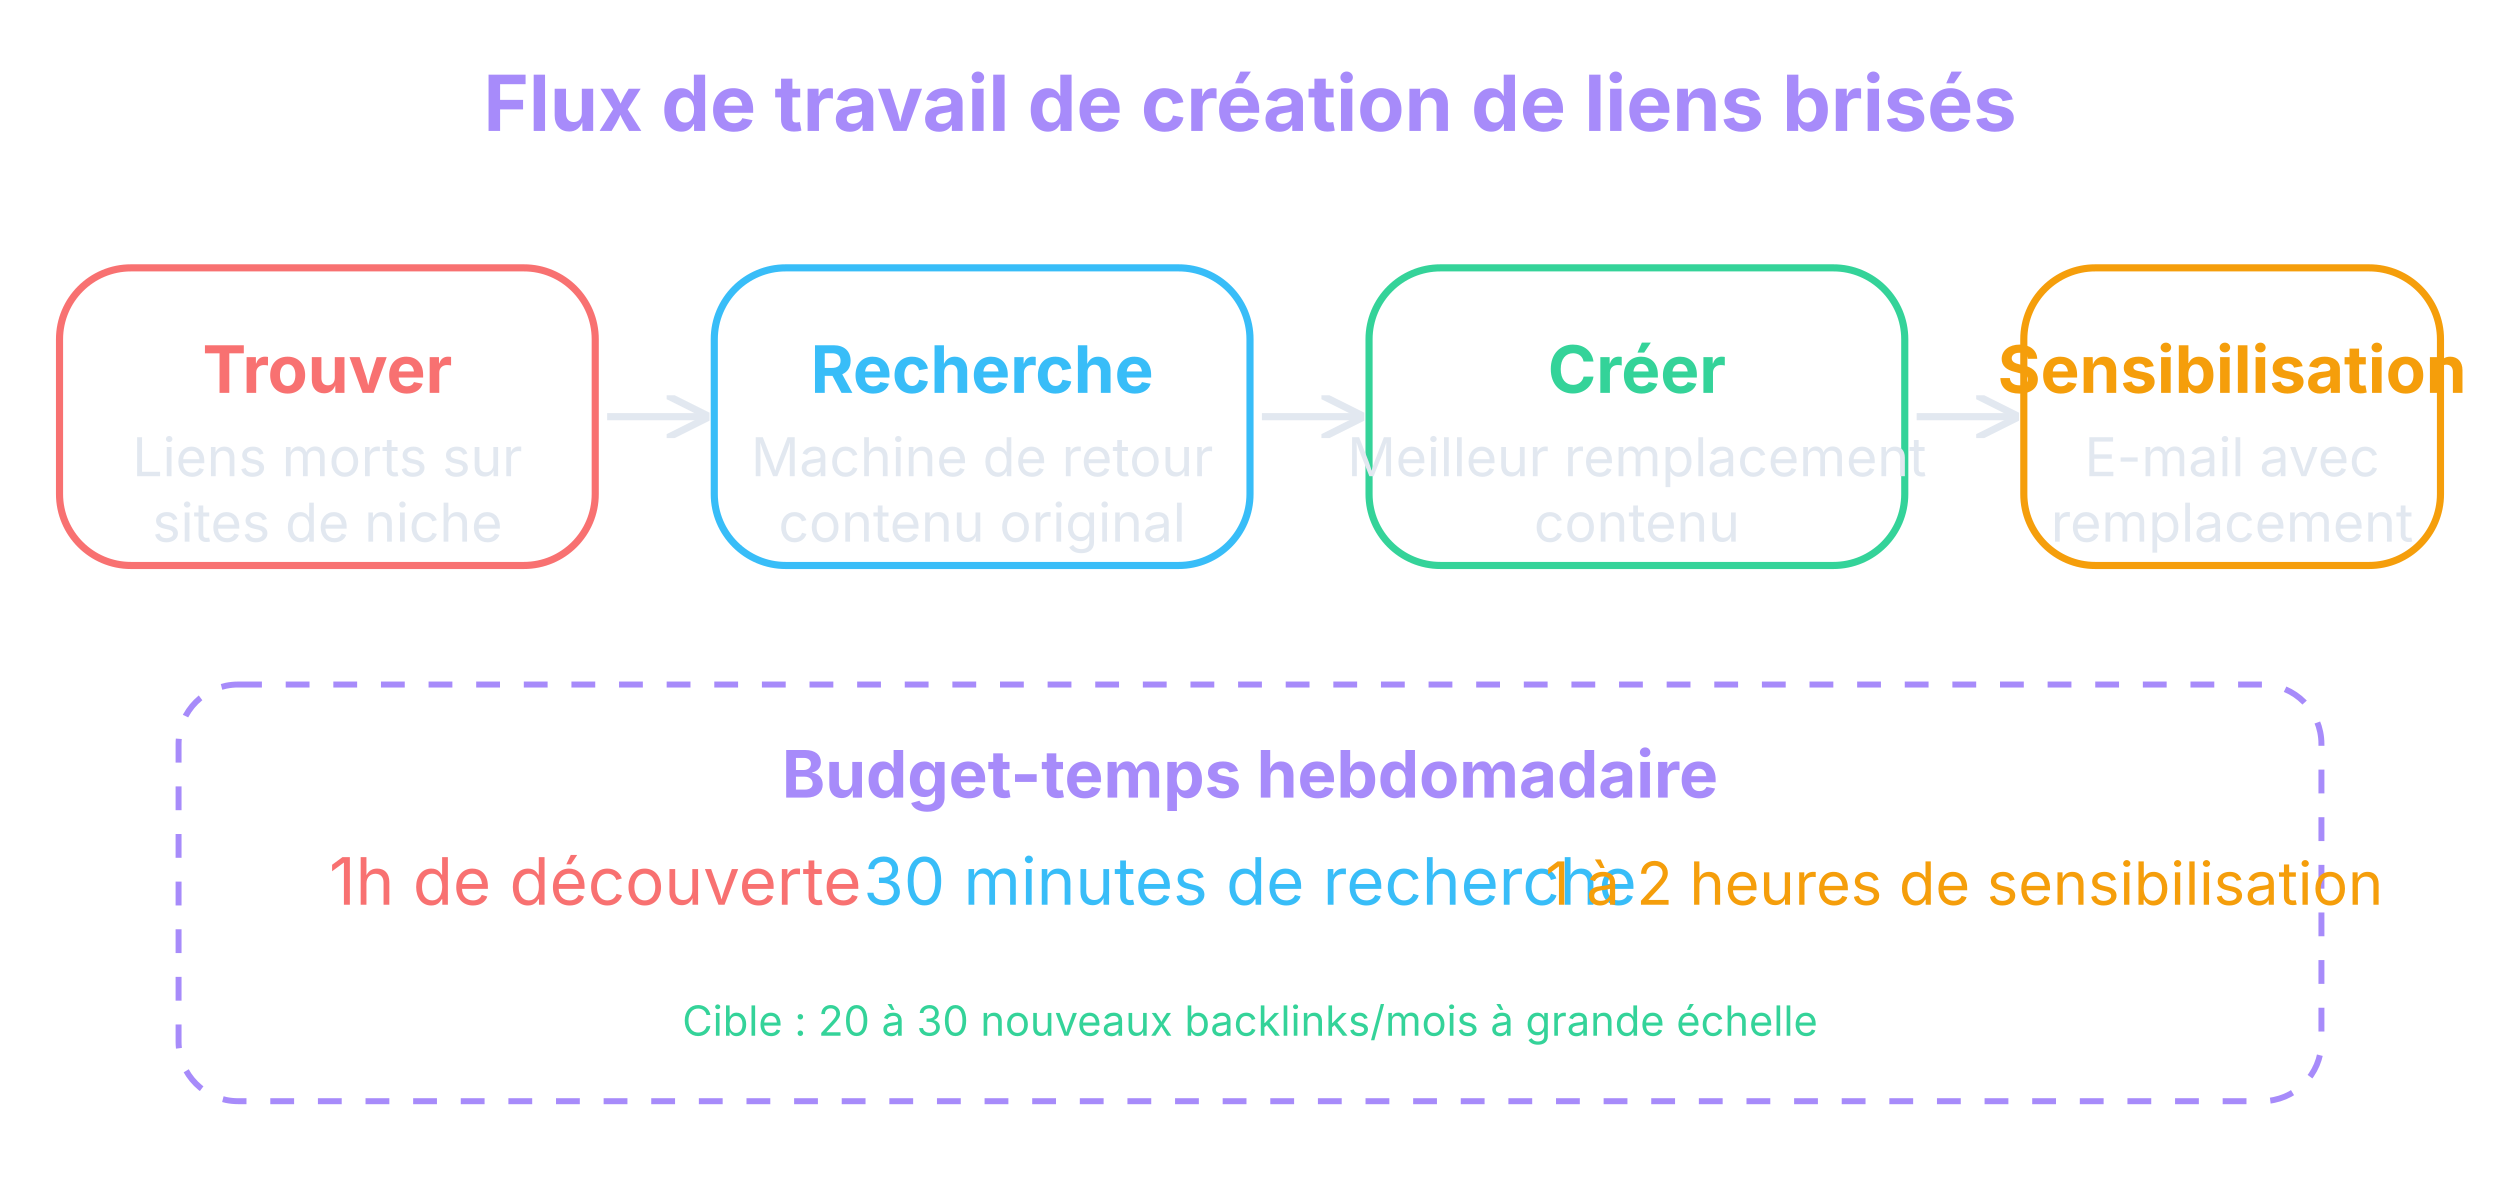
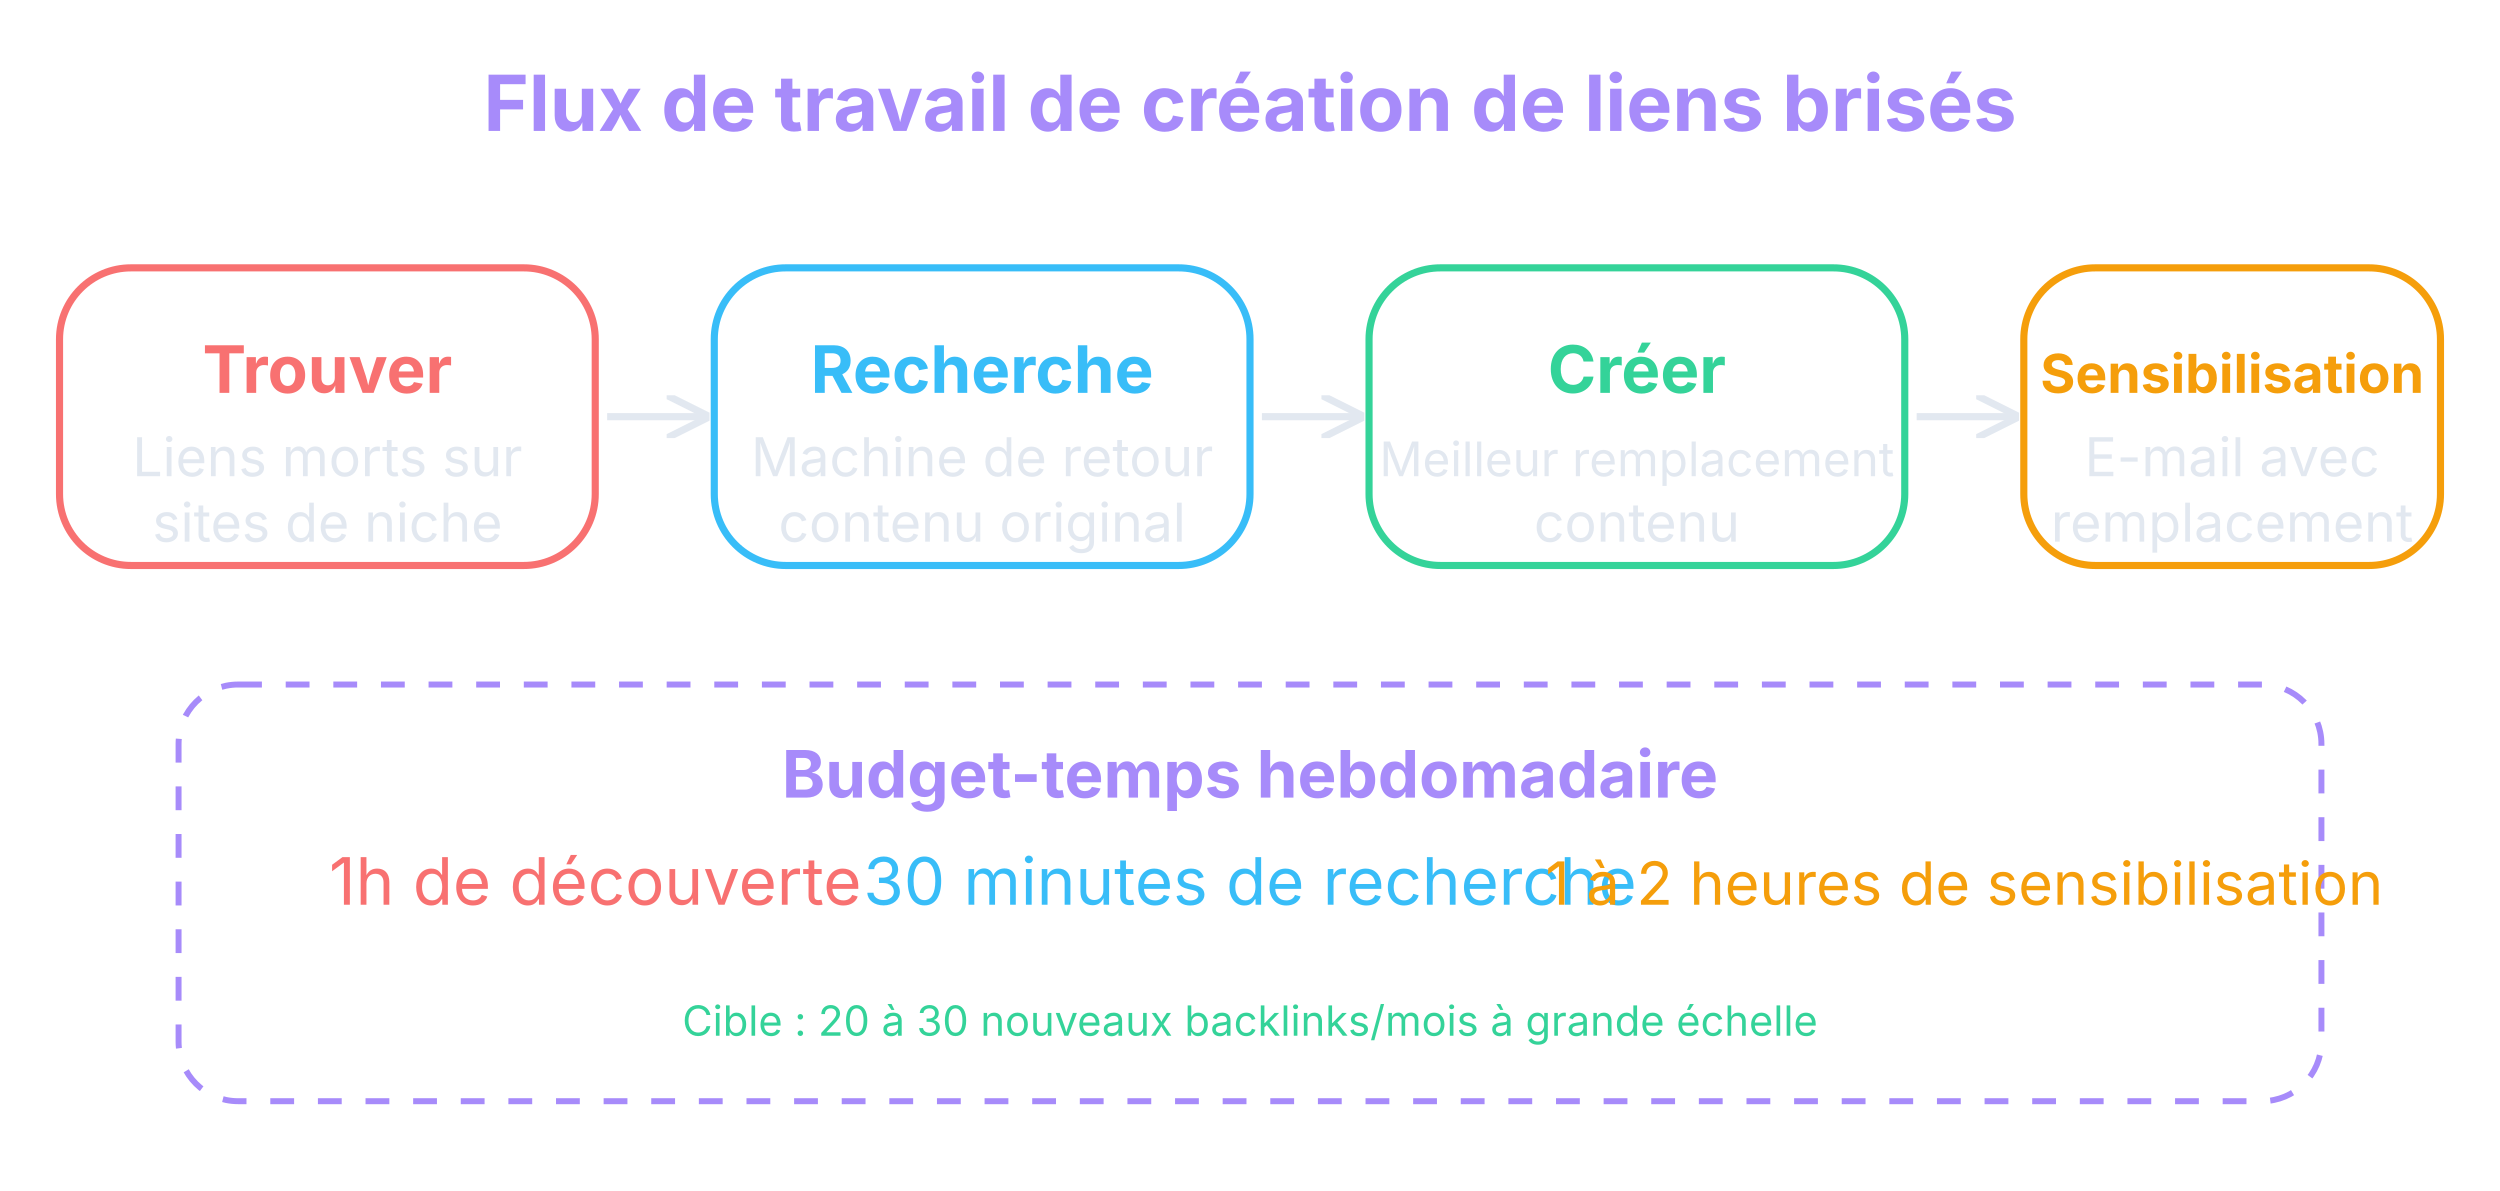
<svg xmlns="http://www.w3.org/2000/svg" viewBox="0 0 420 200" fill="none">
  <text x="210" y="22" text-anchor="middle" font-family="Inter, -apple-system, BlinkMacSystemFont, 'Segoe UI', Roboto, sans-serif" font-size="13" font-weight="bold" fill="#a78bfa">Flux de travail de création de liens brisés</text>
  <rect x="10" y="45" rx="12" width="90" height="50" stroke="#f87171" stroke-width="1.2" fill="none" />
  <text x="55" y="66" text-anchor="middle" font-family="Inter, -apple-system, BlinkMacSystemFont, 'Segoe UI', Roboto, sans-serif" font-size="11" font-weight="bold" fill="#f87171">Trouver</text>
  <text x="55" y="80" text-anchor="middle" font-family="Inter, -apple-system, BlinkMacSystemFont, 'Segoe UI', Roboto, sans-serif" font-size="9" fill="#e2e8f0">Liens morts sur</text>
  <text x="55" y="91" text-anchor="middle" font-family="Inter, -apple-system, BlinkMacSystemFont, 'Segoe UI', Roboto, sans-serif" font-size="9" fill="#e2e8f0">sites de niche</text>
  <path d="M102 70 L118 70" stroke="#e2e8f0" stroke-width="1.2" marker-end="url(#arrow)" />
  <rect x="120" y="45" rx="12" width="90" height="50" stroke="#38bdf8" stroke-width="1.2" fill="none" />
  <text x="165" y="66" text-anchor="middle" font-family="Inter, -apple-system, BlinkMacSystemFont, 'Segoe UI', Roboto, sans-serif" font-size="11" font-weight="bold" fill="#38bdf8">Recherche</text>
  <text x="165" y="80" text-anchor="middle" font-family="Inter, -apple-system, BlinkMacSystemFont, 'Segoe UI', Roboto, sans-serif" font-size="9" fill="#e2e8f0">Machine de retour</text>
  <text x="165" y="91" text-anchor="middle" font-family="Inter, -apple-system, BlinkMacSystemFont, 'Segoe UI', Roboto, sans-serif" font-size="9" fill="#e2e8f0">contenu original</text>
  <path d="M212 70 L228 70" stroke="#e2e8f0" stroke-width="1.2" marker-end="url(#arrow)" />
  <rect x="230" y="45" rx="12" width="90" height="50" stroke="#34d399" stroke-width="1.2" fill="none" />
  <text x="275" y="66" text-anchor="middle" font-family="Inter, -apple-system, BlinkMacSystemFont, 'Segoe UI', Roboto, sans-serif" font-size="11" font-weight="bold" fill="#34d399">Créer</text>
-   <text x="275" y="80" text-anchor="middle" font-family="Inter, -apple-system, BlinkMacSystemFont, 'Segoe UI', Roboto, sans-serif" font-size="9" fill="#e2e8f0">Meilleur remplacement</text>
+   <text x="275" y="80" text-anchor="middle" font-family="Inter, -apple-system, BlinkMacSystemFont, 'Segoe UI', Roboto, sans-serif" font-size="8" fill="#e2e8f0">Meilleur remplacement</text>
  <text x="275" y="91" text-anchor="middle" font-family="Inter, -apple-system, BlinkMacSystemFont, 'Segoe UI', Roboto, sans-serif" font-size="9" fill="#e2e8f0">contenu</text>
  <path d="M322 70 L338 70" stroke="#e2e8f0" stroke-width="1.2" marker-end="url(#arrow)" />
  <rect x="340" y="45" rx="12" width="70" height="50" stroke="#f59e0b" stroke-width="1.2" fill="none" />
-   <text x="375" y="66" text-anchor="middle" font-family="Inter, -apple-system, BlinkMacSystemFont, 'Segoe UI', Roboto, sans-serif" font-size="11" font-weight="bold" fill="#f59e0b">Sensibilisation</text>
+   <text x="375" y="66" text-anchor="middle" font-family="Inter, -apple-system, BlinkMacSystemFont, 'Segoe UI', Roboto, sans-serif" font-size="9" font-weight="bold" fill="#f59e0b">Sensibilisation</text>
  <text x="375" y="80" text-anchor="middle" font-family="Inter, -apple-system, BlinkMacSystemFont, 'Segoe UI', Roboto, sans-serif" font-size="9" fill="#e2e8f0">E-mail avec</text>
  <text x="375" y="91" text-anchor="middle" font-family="Inter, -apple-system, BlinkMacSystemFont, 'Segoe UI', Roboto, sans-serif" font-size="9" fill="#e2e8f0">remplacement</text>
  <rect x="30" y="115" rx="10" width="360" height="70" stroke="#a78bfa" stroke-width="1" stroke-dasharray="4" fill="none" />
  <text x="210" y="134" text-anchor="middle" font-family="Inter, -apple-system, BlinkMacSystemFont, 'Segoe UI', Roboto, sans-serif" font-size="11" font-weight="bold" fill="#a78bfa">Budget-temps hebdomadaire</text>
  <text x="100" y="152" text-anchor="middle" font-family="Inter, -apple-system, BlinkMacSystemFont, 'Segoe UI', Roboto, sans-serif" font-size="11" fill="#f87171">1h de découverte</text>
  <text x="210" y="152" text-anchor="middle" font-family="Inter, -apple-system, BlinkMacSystemFont, 'Segoe UI', Roboto, sans-serif" font-size="11" fill="#38bdf8">30 minutes de recherche</text>
  <text x="330" y="152" text-anchor="middle" font-family="Inter, -apple-system, BlinkMacSystemFont, 'Segoe UI', Roboto, sans-serif" font-size="10" fill="#f59e0b">1 à 2 heures de sensibilisation</text>
  <text x="210" y="174" text-anchor="middle" font-family="Inter, -apple-system, BlinkMacSystemFont, 'Segoe UI', Roboto, sans-serif" font-size="7" fill="#34d399">Cible : 20 à 30 nouveaux backlinks/mois à grande échelle</text>
  <defs>
    <marker id="arrow" markerWidth="6" markerHeight="6" refX="5" refY="3" orient="auto">
      <path d="M0,0 L6,3 L0,6" fill="none" stroke="#e2e8f0" stroke-width="1" />
    </marker>
  </defs>
</svg>
